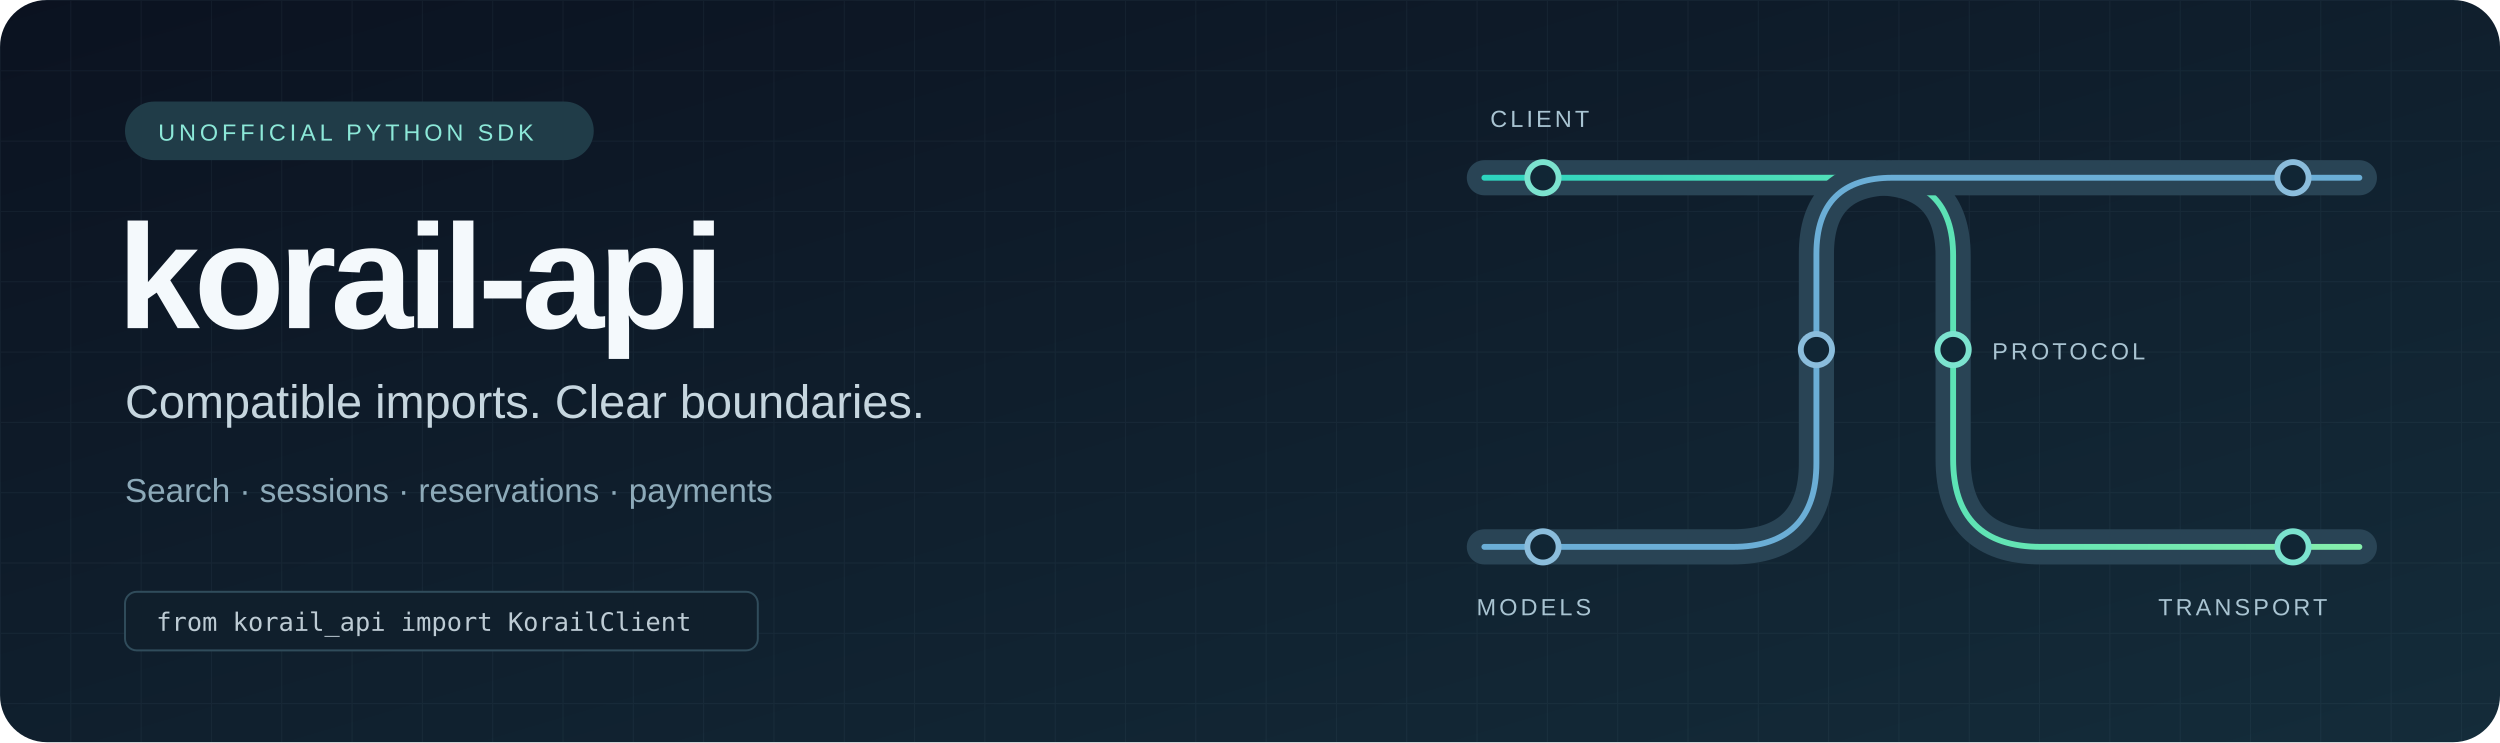
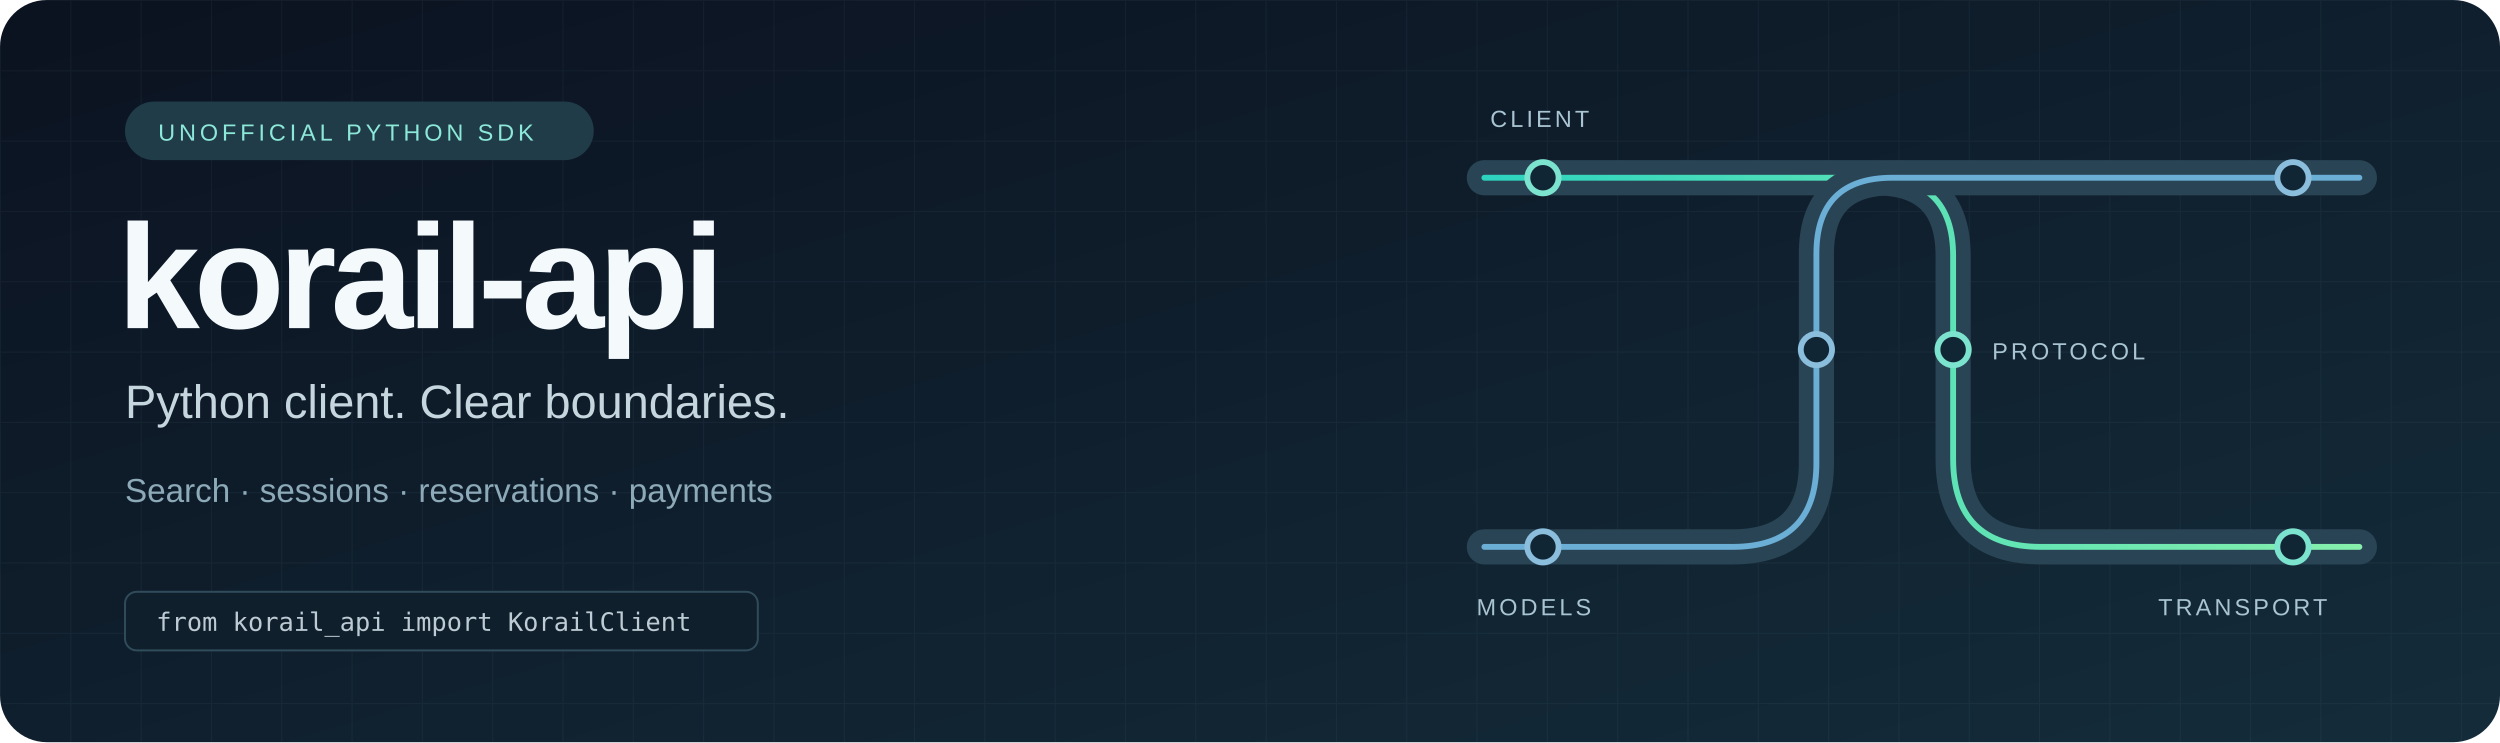
<svg xmlns="http://www.w3.org/2000/svg" width="1280" height="380" viewBox="0 0 1280 380" role="img" aria-labelledby="title desc">
  <defs>
    <linearGradient id="bg" x2="1" y2="1">
      <stop stop-color="#0b1220" />
      <stop offset="1" stop-color="#142c3a" />
    </linearGradient>
    <linearGradient id="rail">
      <stop stop-color="#2dd4bf" />
      <stop offset="1" stop-color="#86efac" />
    </linearGradient>
    <pattern id="grid" width="36" height="36" patternUnits="userSpaceOnUse">
      <path d="M36 0H0V36" fill="none" stroke="#9bb9cc" stroke-opacity=".055" />
    </pattern>
  </defs>
  <rect width="1280" height="380" rx="24" fill="url(#bg)" />
  <rect width="1280" height="380" rx="24" fill="url(#grid)" />
  <g font-family="Arial, Helvetica, sans-serif">
    <rect x="64" y="52" width="240" height="30" rx="15" fill="#203c48" />
    <text x="81" y="72" fill="#8ce8d8" font-size="12" letter-spacing="2">UNOFFICIAL PYTHON SDK</text>
    <text x="60" y="168" fill="#f4f9fc" font-size="76" font-weight="700" letter-spacing="-3">korail-api</text>
-     <text x="64" y="214" fill="#c6d6df" font-size="24">Compatible imports. Clear boundaries.</text>
+     <text x="64" y="214" fill="#c6d6df" font-size="24">Python client. Clear boundaries.</text>
    <text x="64" y="257" fill="#8daab9" font-size="17">Search · sessions · reservations · payments</text>
    <rect x="64" y="303" width="324" height="30" rx="6" fill="#101f2c" stroke="#304c5b" />
    <text x="80" y="323" fill="#bdcbd4" font-family="monospace" font-size="13">from korail_api import KorailClient</text>
    <path d="M760 91H960Q1000 91 1000 131V235Q1000 280 1045 280H1208" fill="none" stroke="#294455" stroke-width="18" stroke-linecap="round" />
    <path d="M760 91H960Q1000 91 1000 131V235Q1000 280 1045 280H1208" fill="none" stroke="url(#rail)" stroke-width="3" stroke-linecap="round" />
    <path d="M760 280H887Q930 280 930 237V130Q930 91 969 91H1208" fill="none" stroke="#294455" stroke-width="18" stroke-linecap="round" />
    <path d="M760 280H887Q930 280 930 237V130Q930 91 969 91H1208" fill="none" stroke="#6baed6" stroke-width="3" stroke-linecap="round" />
    <g fill="#112635" stroke="#7ce3cf" stroke-width="3">
      <circle cx="790" cy="91" r="8" />
      <circle cx="1000" cy="179" r="8" />
      <circle cx="1174" cy="280" r="8" />
    </g>
    <g fill="#112635" stroke="#8bbddc" stroke-width="3">
      <circle cx="790" cy="280" r="8" />
      <circle cx="930" cy="179" r="8" />
      <circle cx="1174" cy="91" r="8" />
    </g>
    <g fill="#a9c4d2" font-size="12" letter-spacing="1.6">
      <text x="763" y="65">CLIENT</text>
      <text x="1020" y="184">PROTOCOL</text>
      <text x="1105" y="315">TRANSPORT</text>
      <text x="756" y="315">MODELS</text>
    </g>
  </g>
</svg>
